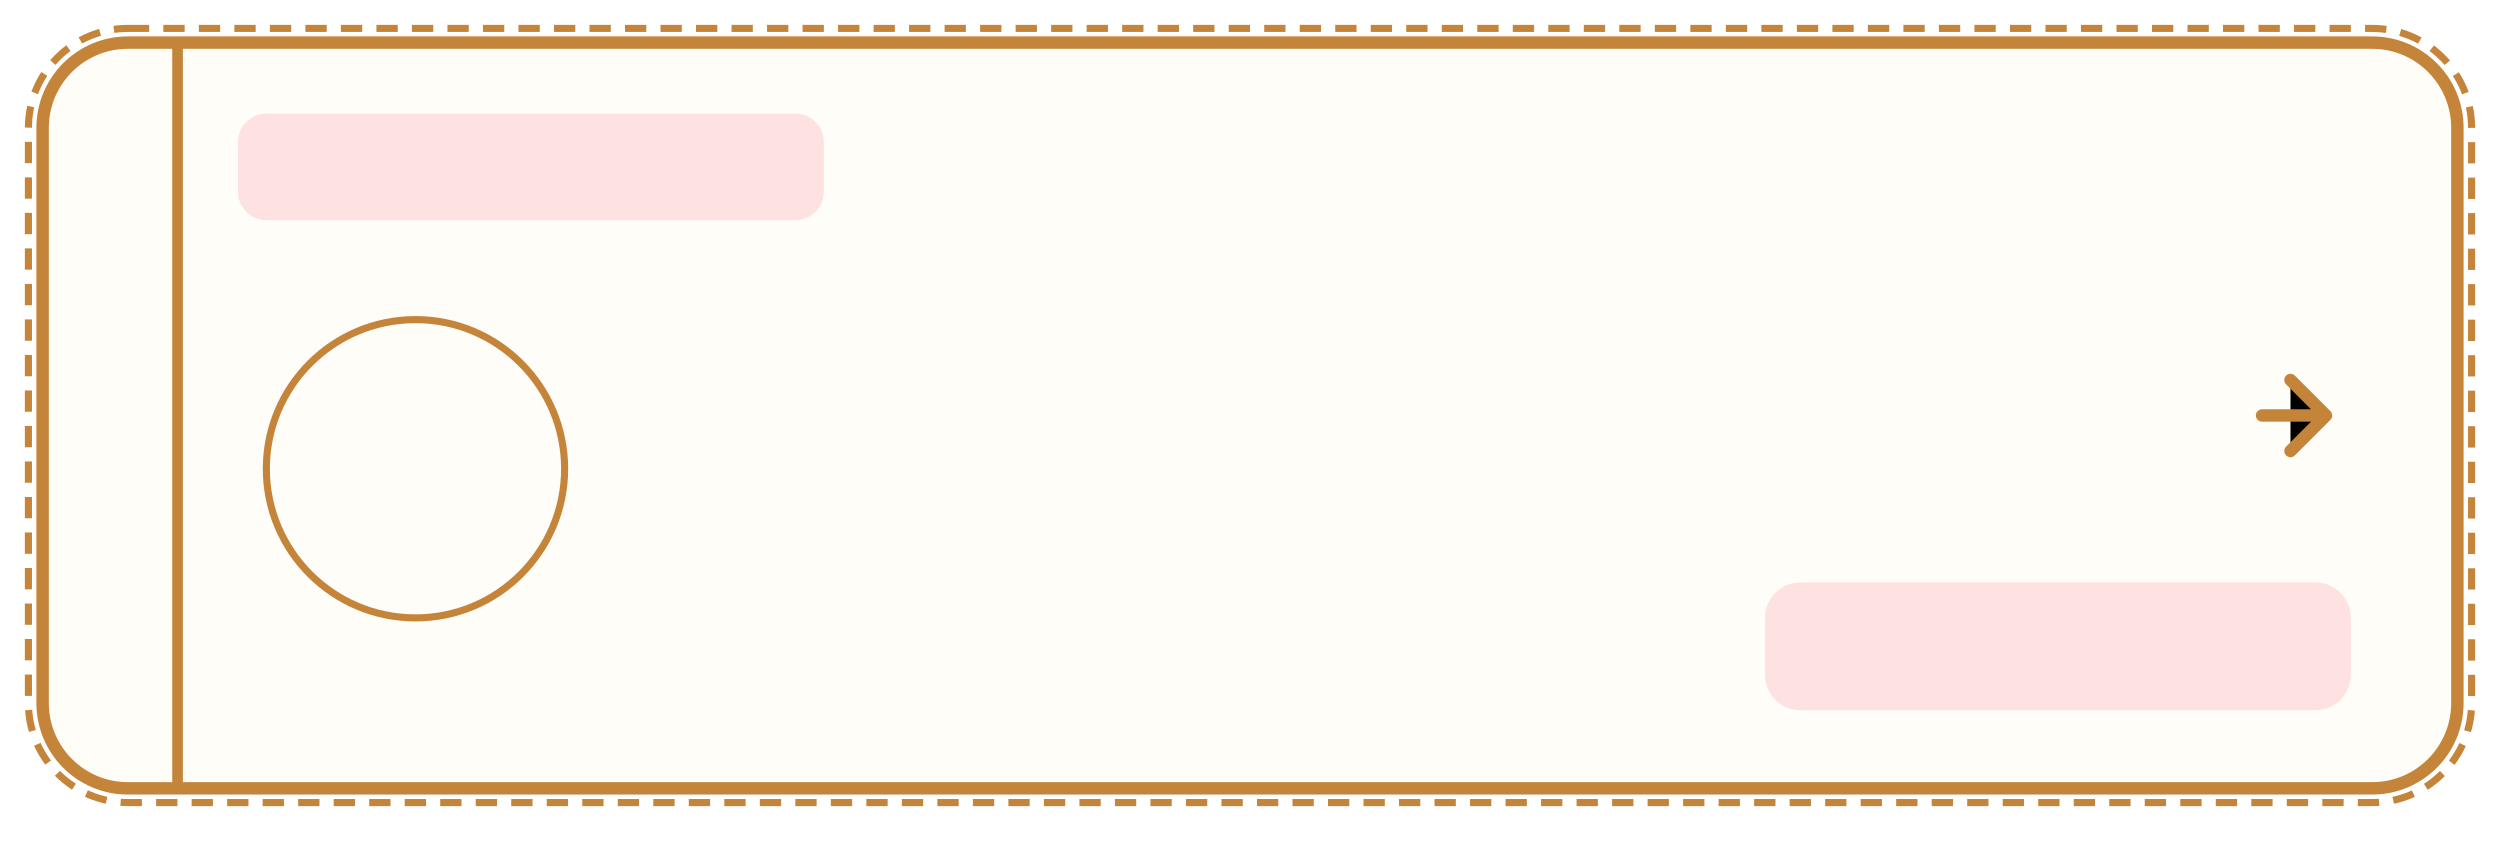
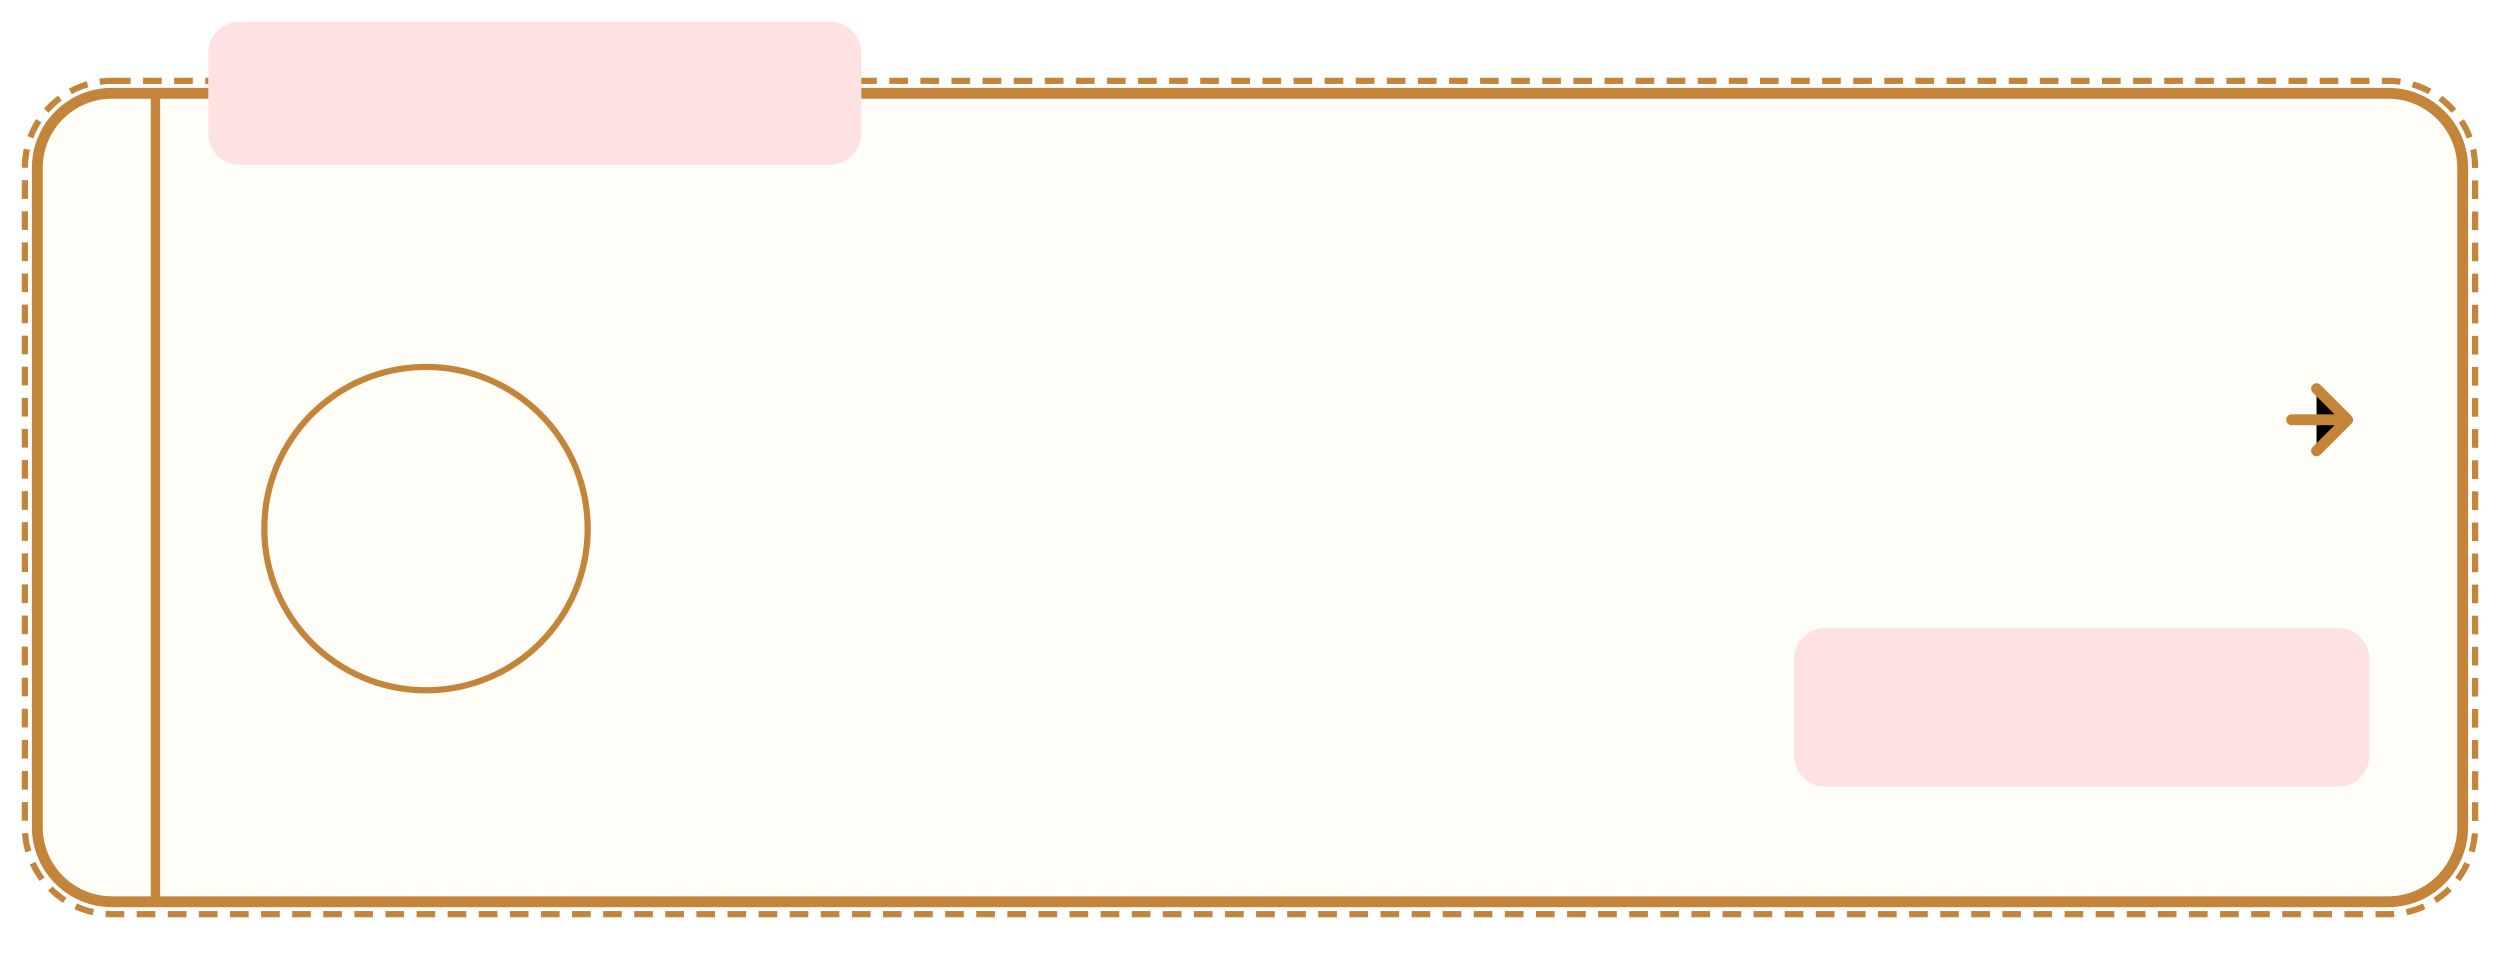
- <svg xmlns="http://www.w3.org/2000/svg" viewBox="-12 -12 704 242" width="704" height="242">
-   <rect x="-4" y="-4" width="688" height="218" rx="28" fill="none" stroke="#C4843A" stroke-width="2" stroke-dasharray="6 4" />
-   <rect width="680" height="210" rx="24" fill="#FFFDF8" stroke="#C4843A" stroke-width="3.5" />
-   <line x1="38" y1="0" x2="38" y2="210" stroke="#C4843A" stroke-width="3" />
-   <rect x="55" y="20" width="165" height="30" rx="8" fill="#FEE2E2" />
-   <circle cx="105" cy="120" r="42" fill="#FFFDF8" stroke="#C4843A" stroke-width="2" />
-   <rect x="485" y="152" width="165" height="36" rx="10" fill="#FEE2E2" />
-   <path d="M 625 105 L 640 105 M 633 95 L 643 105 L 633 115" stroke="#C4843A" stroke-width="3.5" stroke-linecap="round" stroke-linejoin="round" />
+ <svg xmlns="http://www.w3.org/2000/svg" viewBox="-12 -30 804 310" width="804" height="310">
+   <rect x="-4" y="-4" width="788" height="268" rx="28" fill="none" stroke="#C4843A" stroke-width="2" stroke-dasharray="6 4" />
+   <rect width="780" height="260" rx="24" fill="#FFFDF8" stroke="#C4843A" stroke-width="3.5" />
+   <line x1="38" y1="0" x2="38" y2="260" stroke="#C4843A" stroke-width="3" />
+   <rect x="55" y="-23" width="210" height="46" rx="10" fill="#FEE2E2" />
+   <circle cx="125" cy="140" r="52" fill="#FFFDF8" stroke="#C4843A" stroke-width="2" />
+   <rect x="565" y="172" width="185" height="51" rx="10" fill="#FEE2E2" />
+   <g transform="translate(725, 105)">
+     <path d="M 0 0 L 15 0 M 8 -10 L 18 0 L 8 10" stroke="#C4843A" stroke-width="3.5" stroke-linecap="round" stroke-linejoin="round" />
+   </g>
</svg>
